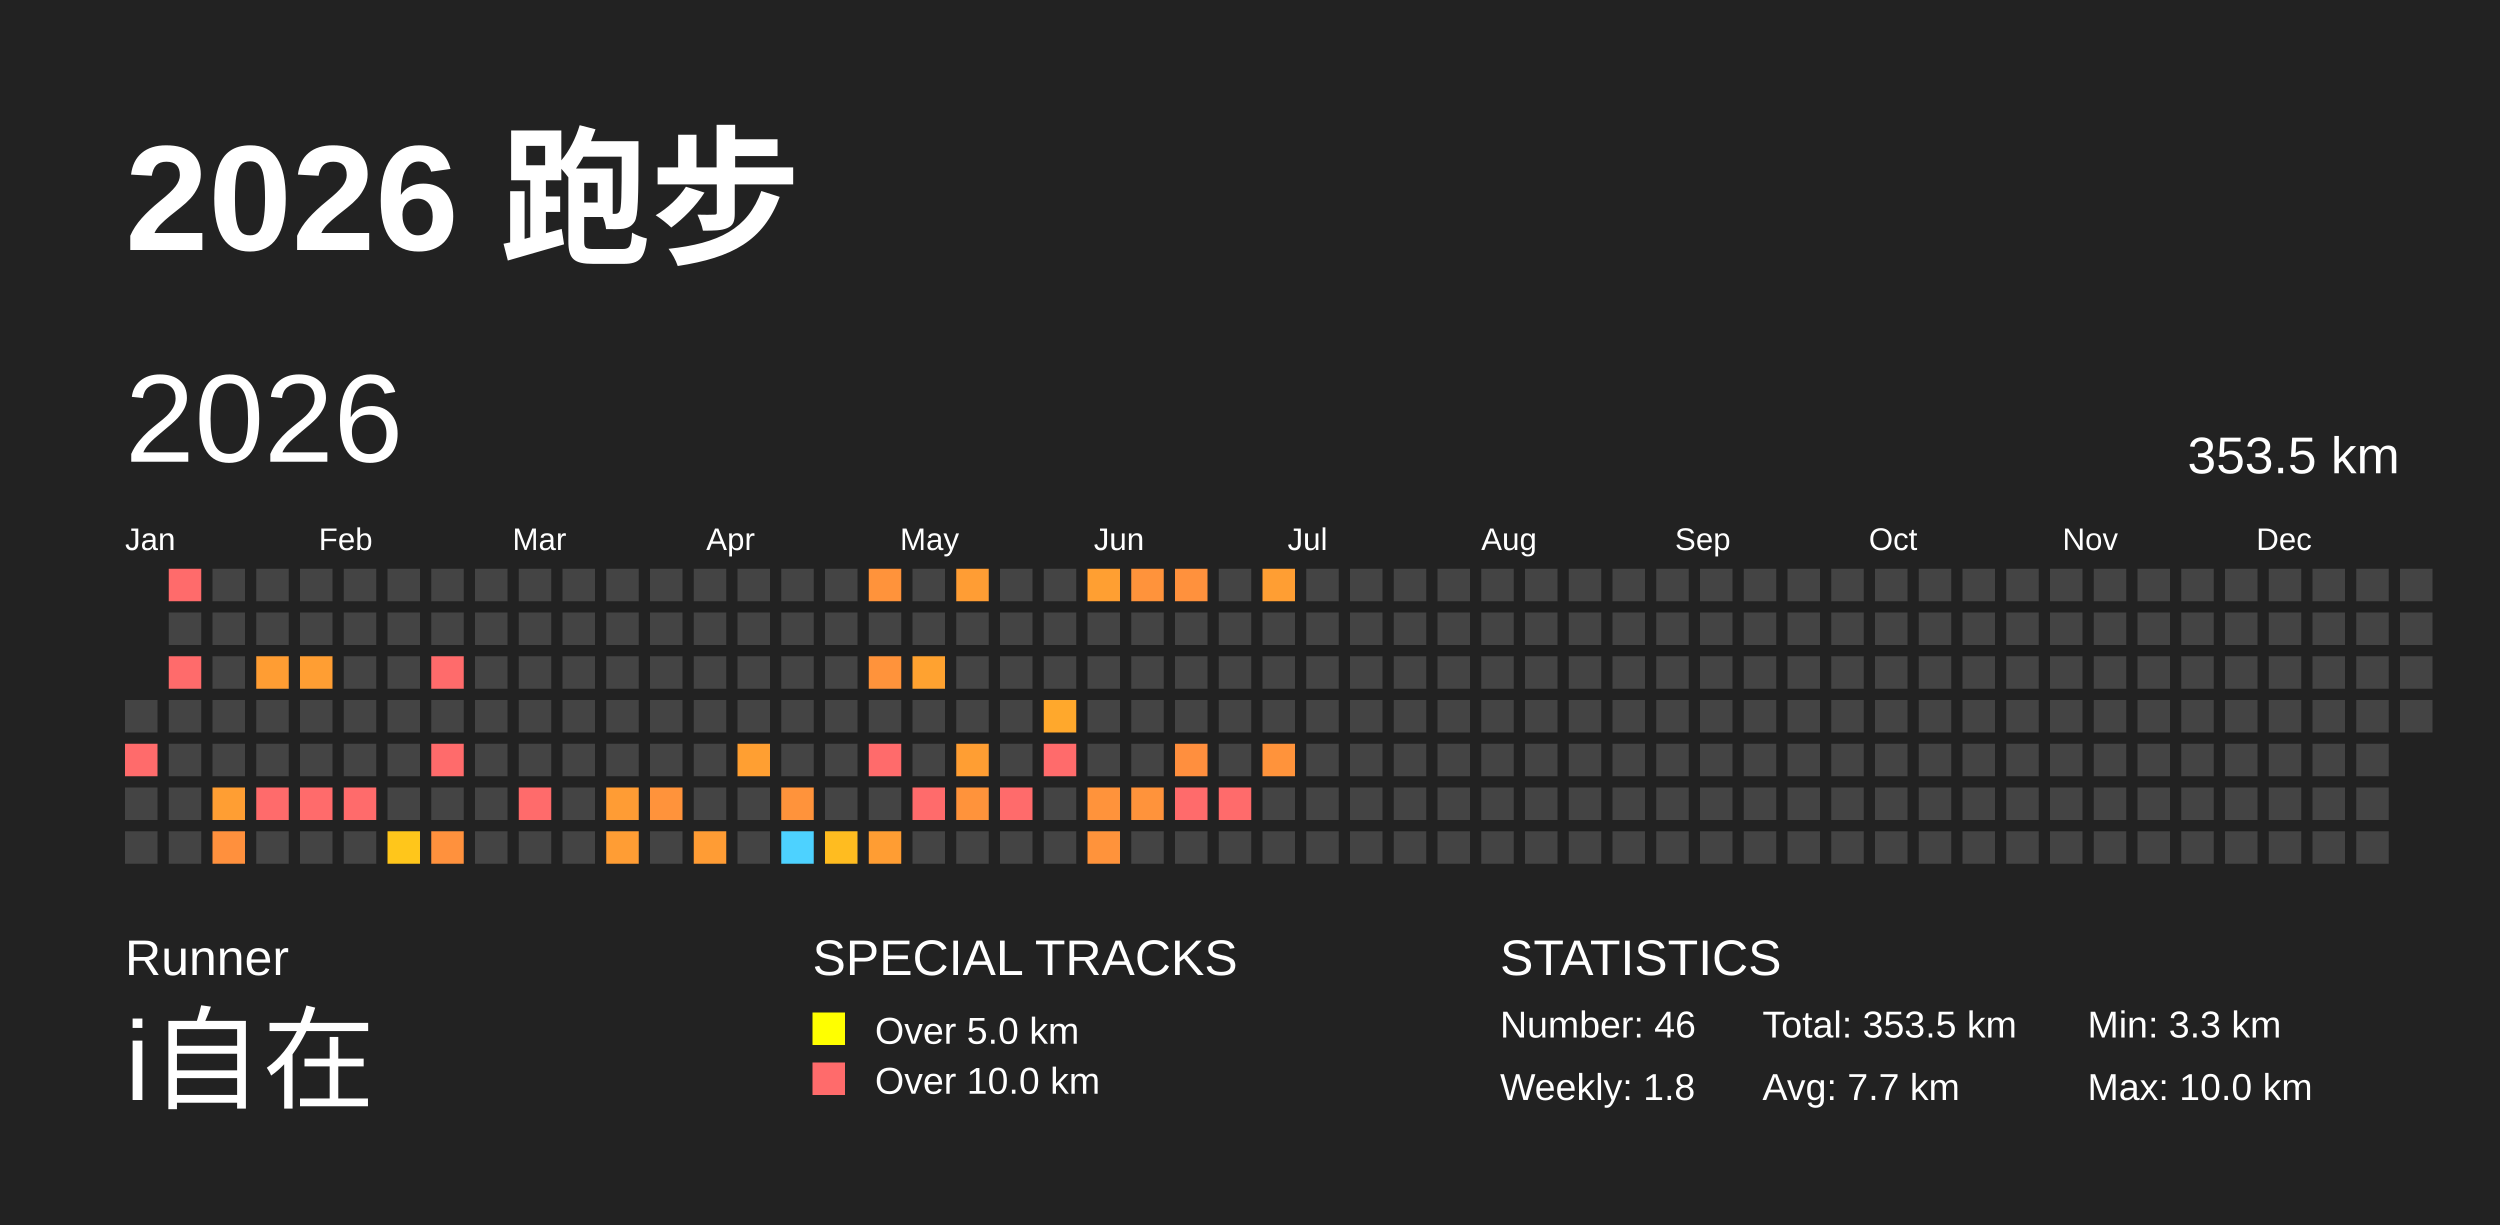
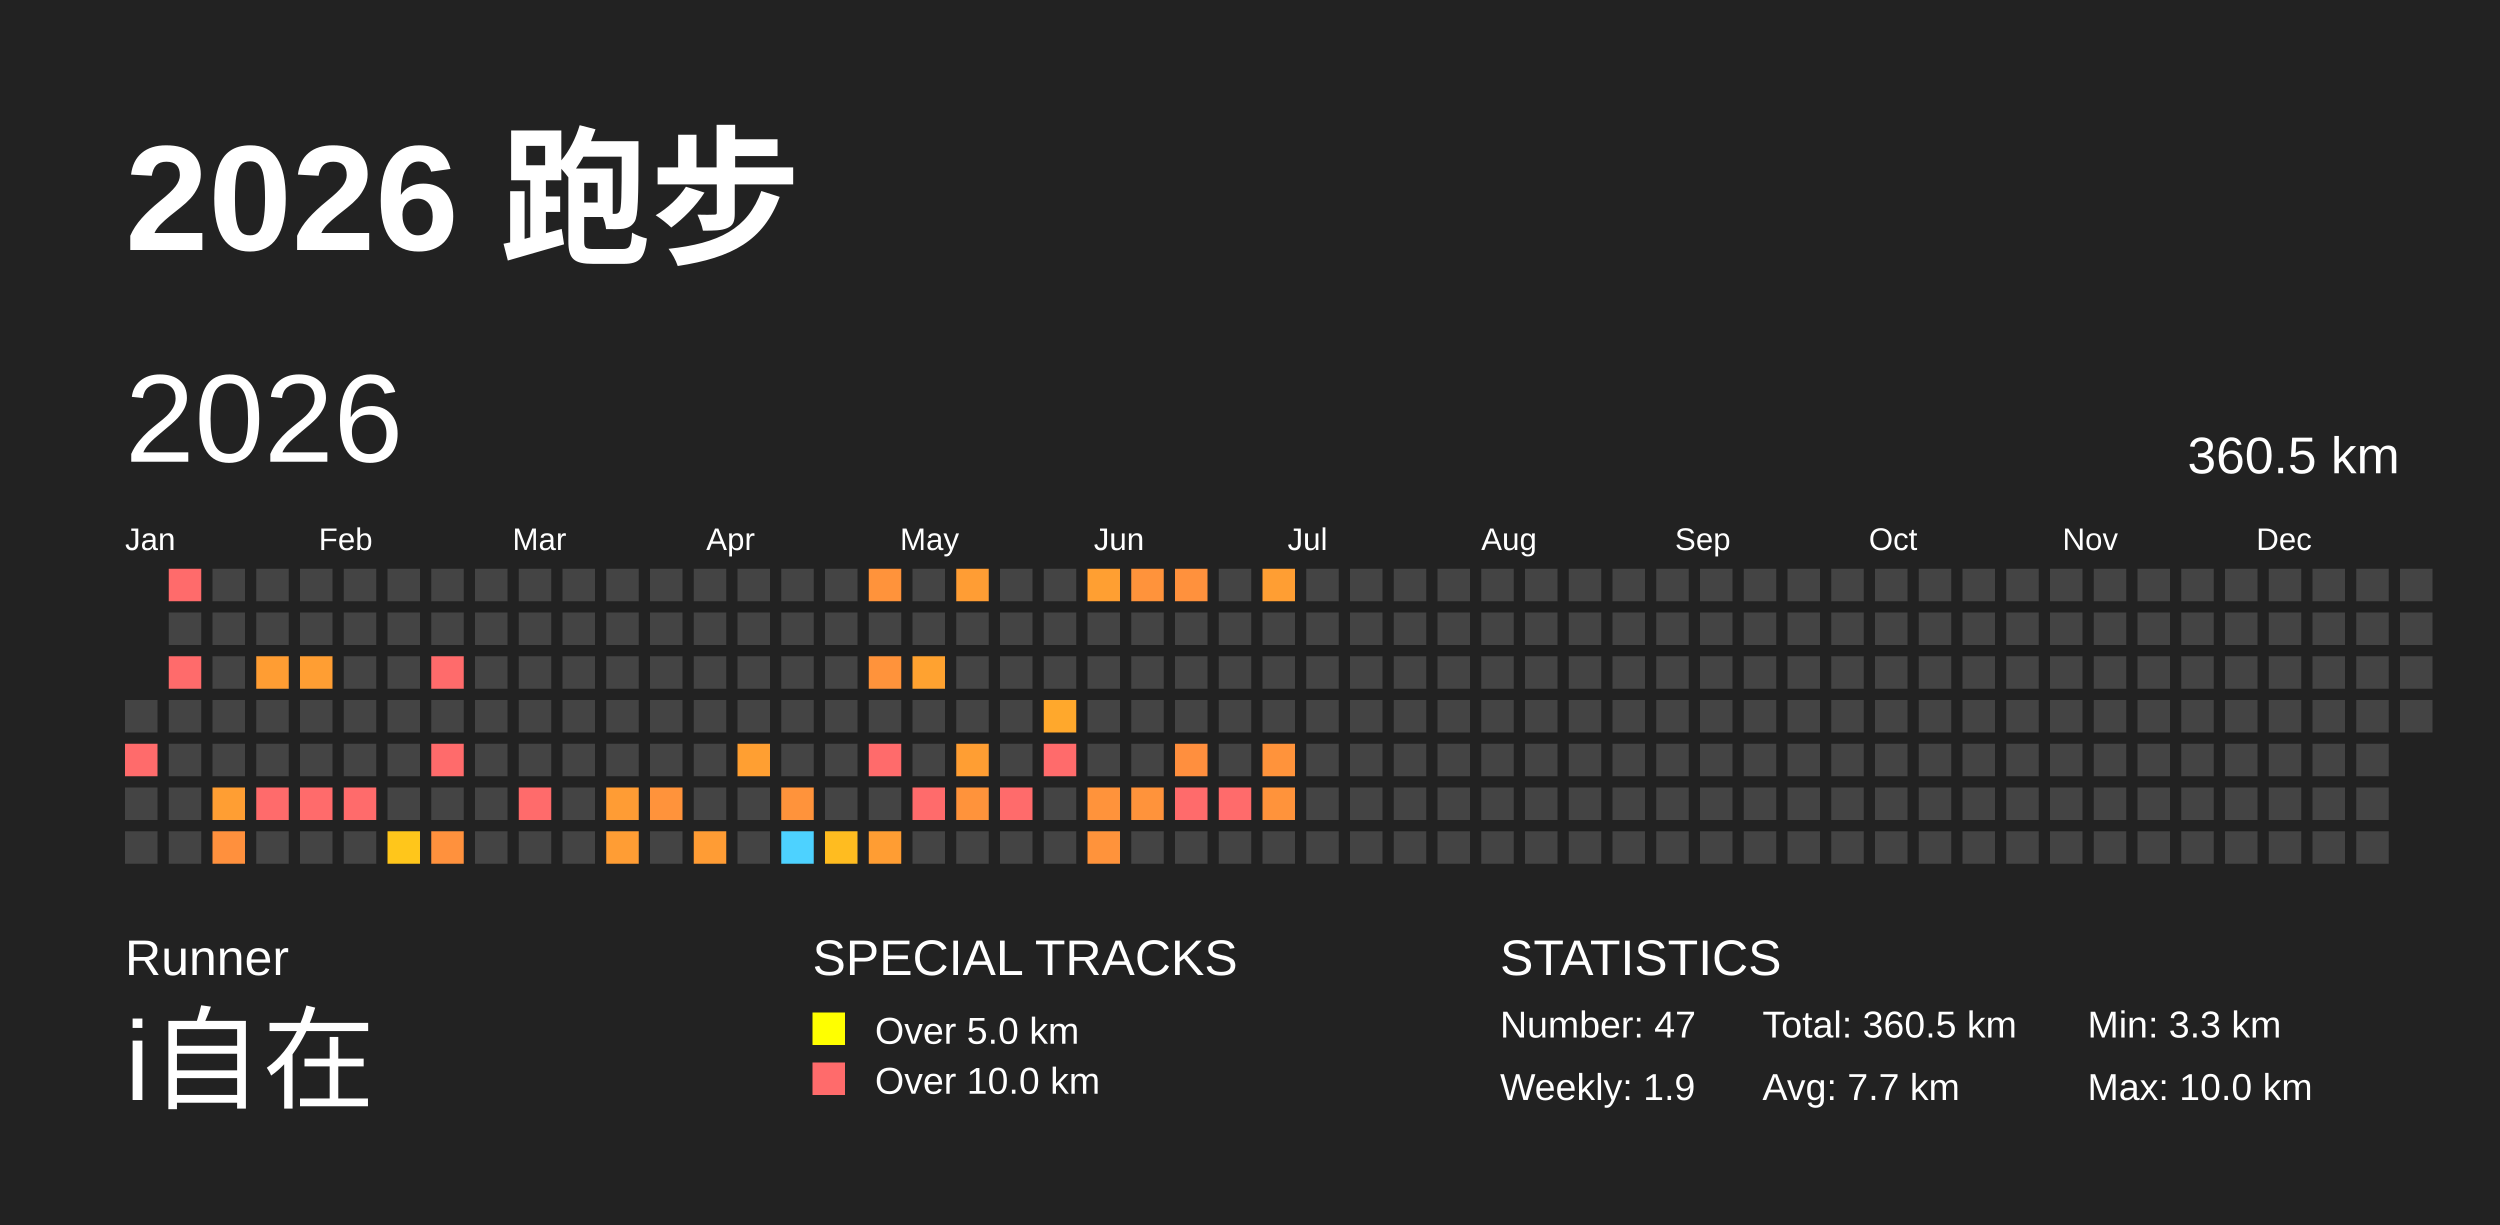
<svg xmlns="http://www.w3.org/2000/svg" baseProfile="full" height="98mm" version="1.1" viewBox="0,0,200,98" width="200mm">
  <defs />
  <rect fill="#222222" height="98" width="200" x="0" y="0" />
  <text fill="#FFFFFF" style="font-size:12px; font-family:Arial; font-weight:bold;" x="10" y="20">2026 跑步</text>
  <text fill="#FFFFFF" style="font-size:4px; font-family:Arial" x="10" y="78">Runner</text>
  <text fill="#FFFFFF" style="font-size:9px; font-family:Arial" x="10" y="88">i自在</text>
  <text fill="#FFFFFF" style="font-size:4px; font-family:Arial" x="65" y="78">SPECIAL TRACKS</text>
  <rect fill="#FFFF00" height="2.6" width="2.6" x="65" y="81" />
  <text fill="#FFFFFF" style="font-size:3px; font-family:Arial" x="70" y="83.5">Over 5.0 km</text>
  <rect fill="#FF6B6B" height="2.6" width="2.6" x="65" y="85" />
  <text fill="#FFFFFF" style="font-size:3px; font-family:Arial" x="70" y="87.5">Over 10.0 km</text>
  <text fill="#FFFFFF" style="font-size:4px; font-family:Arial" x="120" y="78">STATISTICS</text>
-   <text fill="#FFFFFF" style="font-size:3px; font-family:Arial" x="120" y="83">Number: 46</text>
-   <text fill="#FFFFFF" style="font-size:3px; font-family:Arial" x="120" y="88">Weekly: 1.8</text>
-   <text fill="#FFFFFF" style="font-size:3px; font-family:Arial" x="141" y="83">Total: 353.5 km</text>
+   <text fill="#FFFFFF" style="font-size:3px; font-family:Arial" x="120" y="83">Number: 47</text>
+   <text fill="#FFFFFF" style="font-size:3px; font-family:Arial" x="120" y="88">Weekly: 1.9</text>
+   <text fill="#FFFFFF" style="font-size:3px; font-family:Arial" x="141" y="83">Total: 360.5 km</text>
  <text fill="#FFFFFF" style="font-size:3px; font-family:Arial" x="141" y="88">Avg: 7.7 km</text>
  <text fill="#FFFFFF" style="font-size:3px; font-family:Arial" x="167" y="83">Min: 3.3 km</text>
  <text fill="#FFFFFF" style="font-size:3px; font-family:Arial" x="167" y="88">Max: 10.0 km</text>
  <text dominant-baseline="hanging" fill="#FFFFFF" style="font-size:10.0px; font-family:Arial;" x="10" y="30">2026</text>
-   <text dominant-baseline="hanging" fill="#FFFFFF" style="font-size:4.125px; font-family:Arial;" x="175" y="35">353.5 km</text>
+   <text dominant-baseline="hanging" fill="#FFFFFF" style="font-size:4.125px; font-family:Arial;" x="175" y="35">360.5 km</text>
  <text fill="#FFFFFF" style="font-size:2.5px; font-family:Arial" x="10.0" y="44">Jan</text>
  <text fill="#FFFFFF" style="font-size:2.5px; font-family:Arial" x="25.5" y="44">Feb</text>
  <text fill="#FFFFFF" style="font-size:2.5px; font-family:Arial" x="41.0" y="44">Mar</text>
  <text fill="#FFFFFF" style="font-size:2.5px; font-family:Arial" x="56.5" y="44">Apr</text>
  <text fill="#FFFFFF" style="font-size:2.5px; font-family:Arial" x="72.0" y="44">May</text>
  <text fill="#FFFFFF" style="font-size:2.5px; font-family:Arial" x="87.5" y="44">Jun</text>
  <text fill="#FFFFFF" style="font-size:2.5px; font-family:Arial" x="103.0" y="44">Jul</text>
  <text fill="#FFFFFF" style="font-size:2.5px; font-family:Arial" x="118.5" y="44">Aug</text>
  <text fill="#FFFFFF" style="font-size:2.5px; font-family:Arial" x="134.0" y="44">Sep</text>
  <text fill="#FFFFFF" style="font-size:2.5px; font-family:Arial" x="149.5" y="44">Oct</text>
  <text fill="#FFFFFF" style="font-size:2.5px; font-family:Arial" x="165.0" y="44">Nov</text>
  <text fill="#FFFFFF" style="font-size:2.5px; font-family:Arial" x="180.5" y="44">Dec</text>
  <rect fill="#444444" height="2.6" width="2.6" x="10.0" y="56.0" />
  <rect fill="#FF6B6B" height="2.6" width="2.6" x="10.0" y="59.5" />
  <rect fill="#444444" height="2.6" width="2.6" x="10.0" y="63.0" />
  <rect fill="#444444" height="2.6" width="2.6" x="10.0" y="66.5" />
  <rect fill="#FF6B6B" height="2.6" width="2.6" x="13.5" y="45.5" />
  <rect fill="#444444" height="2.6" width="2.6" x="13.5" y="49.0" />
  <rect fill="#FF6B6B" height="2.6" width="2.6" x="13.5" y="52.5" />
  <rect fill="#444444" height="2.6" width="2.6" x="13.5" y="56.0" />
  <rect fill="#444444" height="2.6" width="2.6" x="13.5" y="59.5" />
  <rect fill="#444444" height="2.6" width="2.6" x="13.5" y="63.0" />
  <rect fill="#444444" height="2.6" width="2.6" x="13.5" y="66.5" />
  <rect fill="#444444" height="2.6" width="2.6" x="17.0" y="45.5" />
  <rect fill="#444444" height="2.6" width="2.6" x="17.0" y="49.0" />
  <rect fill="#444444" height="2.6" width="2.6" x="17.0" y="52.5" />
  <rect fill="#444444" height="2.6" width="2.6" x="17.0" y="56.0" />
  <rect fill="#444444" height="2.6" width="2.6" x="17.0" y="59.5" />
  <rect fill="#ff9e33" height="2.6" width="2.6" x="17.0" y="63.0" />
  <rect fill="#ff903d" height="2.6" width="2.6" x="17.0" y="66.5" />
  <rect fill="#444444" height="2.6" width="2.6" x="20.5" y="45.5" />
  <rect fill="#444444" height="2.6" width="2.6" x="20.5" y="49.0" />
  <rect fill="#ff9d33" height="2.6" width="2.6" x="20.5" y="52.5" />
  <rect fill="#444444" height="2.6" width="2.6" x="20.5" y="56.0" />
  <rect fill="#444444" height="2.6" width="2.6" x="20.5" y="59.5" />
  <rect fill="#FF6B6B" height="2.6" width="2.6" x="20.5" y="63.0" />
  <rect fill="#444444" height="2.6" width="2.6" x="20.5" y="66.5" />
  <rect fill="#444444" height="2.6" width="2.6" x="24.0" y="45.5" />
  <rect fill="#444444" height="2.6" width="2.6" x="24.0" y="49.0" />
  <rect fill="#ff9e33" height="2.6" width="2.6" x="24.0" y="52.5" />
  <rect fill="#444444" height="2.6" width="2.6" x="24.0" y="56.0" />
  <rect fill="#444444" height="2.6" width="2.6" x="24.0" y="59.5" />
  <rect fill="#FF6B6B" height="2.6" width="2.6" x="24.0" y="63.0" />
  <rect fill="#444444" height="2.6" width="2.6" x="24.0" y="66.5" />
  <rect fill="#444444" height="2.6" width="2.6" x="27.5" y="45.5" />
  <rect fill="#444444" height="2.6" width="2.6" x="27.5" y="49.0" />
  <rect fill="#444444" height="2.6" width="2.6" x="27.5" y="52.5" />
  <rect fill="#444444" height="2.6" width="2.6" x="27.5" y="56.0" />
  <rect fill="#444444" height="2.6" width="2.6" x="27.5" y="59.5" />
  <rect fill="#FF6B6B" height="2.6" width="2.6" x="27.5" y="63.0" />
  <rect fill="#444444" height="2.6" width="2.6" x="27.5" y="66.5" />
  <rect fill="#444444" height="2.6" width="2.6" x="31.0" y="45.5" />
  <rect fill="#444444" height="2.6" width="2.6" x="31.0" y="49.0" />
  <rect fill="#444444" height="2.6" width="2.6" x="31.0" y="52.5" />
  <rect fill="#444444" height="2.6" width="2.6" x="31.0" y="56.0" />
  <rect fill="#444444" height="2.6" width="2.6" x="31.0" y="59.5" />
  <rect fill="#444444" height="2.6" width="2.6" x="31.0" y="63.0" />
  <rect fill="#ffc61b" height="2.6" width="2.6" x="31.0" y="66.5" />
  <rect fill="#444444" height="2.6" width="2.6" x="34.5" y="45.5" />
  <rect fill="#444444" height="2.6" width="2.6" x="34.5" y="49.0" />
  <rect fill="#FF6B6B" height="2.6" width="2.6" x="34.5" y="52.5" />
  <rect fill="#444444" height="2.6" width="2.6" x="34.5" y="56.0" />
  <rect fill="#FF6B6B" height="2.6" width="2.6" x="34.5" y="59.5" />
  <rect fill="#444444" height="2.6" width="2.6" x="34.5" y="63.0" />
  <rect fill="#ff913d" height="2.6" width="2.6" x="34.5" y="66.5" />
  <rect fill="#444444" height="2.6" width="2.6" x="38.0" y="45.5" />
  <rect fill="#444444" height="2.6" width="2.6" x="38.0" y="49.0" />
  <rect fill="#444444" height="2.6" width="2.6" x="38.0" y="52.5" />
  <rect fill="#444444" height="2.6" width="2.6" x="38.0" y="56.0" />
  <rect fill="#444444" height="2.6" width="2.6" x="38.0" y="59.5" />
  <rect fill="#444444" height="2.6" width="2.6" x="38.0" y="63.0" />
  <rect fill="#444444" height="2.6" width="2.6" x="38.0" y="66.5" />
  <rect fill="#444444" height="2.6" width="2.6" x="41.5" y="45.5" />
  <rect fill="#444444" height="2.6" width="2.6" x="41.5" y="49.0" />
  <rect fill="#444444" height="2.6" width="2.6" x="41.5" y="52.5" />
  <rect fill="#444444" height="2.6" width="2.6" x="41.5" y="56.0" />
  <rect fill="#444444" height="2.6" width="2.6" x="41.5" y="59.5" />
  <rect fill="#FF6B6B" height="2.6" width="2.6" x="41.5" y="63.0" />
  <rect fill="#444444" height="2.6" width="2.6" x="41.5" y="66.5" />
  <rect fill="#444444" height="2.6" width="2.6" x="45.0" y="45.5" />
  <rect fill="#444444" height="2.6" width="2.6" x="45.0" y="49.0" />
  <rect fill="#444444" height="2.6" width="2.6" x="45.0" y="52.5" />
  <rect fill="#444444" height="2.6" width="2.6" x="45.0" y="56.0" />
  <rect fill="#444444" height="2.6" width="2.6" x="45.0" y="59.5" />
  <rect fill="#444444" height="2.6" width="2.6" x="45.0" y="63.0" />
  <rect fill="#444444" height="2.6" width="2.6" x="45.0" y="66.5" />
  <rect fill="#444444" height="2.6" width="2.6" x="48.5" y="45.5" />
  <rect fill="#444444" height="2.6" width="2.6" x="48.5" y="49.0" />
  <rect fill="#444444" height="2.6" width="2.6" x="48.5" y="52.5" />
  <rect fill="#444444" height="2.6" width="2.6" x="48.5" y="56.0" />
  <rect fill="#444444" height="2.6" width="2.6" x="48.5" y="59.5" />
  <rect fill="#ff9c34" height="2.6" width="2.6" x="48.5" y="63.0" />
  <rect fill="#ff9d34" height="2.6" width="2.6" x="48.5" y="66.5" />
  <rect fill="#444444" height="2.6" width="2.6" x="52.0" y="45.5" />
  <rect fill="#444444" height="2.6" width="2.6" x="52.0" y="49.0" />
  <rect fill="#444444" height="2.6" width="2.6" x="52.0" y="52.5" />
  <rect fill="#444444" height="2.6" width="2.6" x="52.0" y="56.0" />
  <rect fill="#444444" height="2.6" width="2.6" x="52.0" y="59.5" />
  <rect fill="#ff933b" height="2.6" width="2.6" x="52.0" y="63.0" />
  <rect fill="#444444" height="2.6" width="2.6" x="52.0" y="66.5" />
  <rect fill="#444444" height="2.6" width="2.6" x="55.5" y="45.5" />
  <rect fill="#444444" height="2.6" width="2.6" x="55.5" y="49.0" />
  <rect fill="#444444" height="2.6" width="2.6" x="55.5" y="52.5" />
  <rect fill="#444444" height="2.6" width="2.6" x="55.5" y="56.0" />
  <rect fill="#444444" height="2.6" width="2.6" x="55.5" y="59.5" />
  <rect fill="#444444" height="2.6" width="2.6" x="55.5" y="63.0" />
  <rect fill="#ff9c34" height="2.6" width="2.6" x="55.5" y="66.5" />
  <rect fill="#444444" height="2.6" width="2.6" x="59.0" y="45.5" />
  <rect fill="#444444" height="2.6" width="2.6" x="59.0" y="49.0" />
  <rect fill="#444444" height="2.6" width="2.6" x="59.0" y="52.5" />
  <rect fill="#444444" height="2.6" width="2.6" x="59.0" y="56.0" />
  <rect fill="#ff9f32" height="2.6" width="2.6" x="59.0" y="59.5" />
  <rect fill="#444444" height="2.6" width="2.6" x="59.0" y="63.0" />
  <rect fill="#444444" height="2.6" width="2.6" x="59.0" y="66.5" />
  <rect fill="#444444" height="2.6" width="2.6" x="62.5" y="45.5" />
  <rect fill="#444444" height="2.6" width="2.6" x="62.5" y="49.0" />
  <rect fill="#444444" height="2.6" width="2.6" x="62.5" y="52.5" />
  <rect fill="#444444" height="2.6" width="2.6" x="62.5" y="56.0" />
  <rect fill="#444444" height="2.6" width="2.6" x="62.5" y="59.5" />
  <rect fill="#ff933b" height="2.6" width="2.6" x="62.5" y="63.0" />
  <rect fill="#4dd2ff" height="2.6" width="2.6" x="62.5" y="66.5" />
  <rect fill="#444444" height="2.6" width="2.6" x="66.0" y="45.5" />
  <rect fill="#444444" height="2.6" width="2.6" x="66.0" y="49.0" />
  <rect fill="#444444" height="2.6" width="2.6" x="66.0" y="52.5" />
  <rect fill="#444444" height="2.6" width="2.6" x="66.0" y="56.0" />
  <rect fill="#444444" height="2.6" width="2.6" x="66.0" y="59.5" />
  <rect fill="#444444" height="2.6" width="2.6" x="66.0" y="63.0" />
  <rect fill="#ffbc20" height="2.6" width="2.6" x="66.0" y="66.5" />
  <rect fill="#ff933b" height="2.6" width="2.6" x="69.5" y="45.5" />
  <rect fill="#444444" height="2.6" width="2.6" x="69.5" y="49.0" />
  <rect fill="#ff933b" height="2.6" width="2.6" x="69.5" y="52.5" />
  <rect fill="#444444" height="2.6" width="2.6" x="69.5" y="56.0" />
  <rect fill="#FF6B6B" height="2.6" width="2.6" x="69.5" y="59.5" />
  <rect fill="#444444" height="2.6" width="2.6" x="69.5" y="63.0" />
  <rect fill="#ff9d33" height="2.6" width="2.6" x="69.5" y="66.5" />
  <rect fill="#444444" height="2.6" width="2.6" x="73.0" y="45.5" />
  <rect fill="#444444" height="2.6" width="2.6" x="73.0" y="49.0" />
  <rect fill="#ffa230" height="2.6" width="2.6" x="73.0" y="52.5" />
  <rect fill="#444444" height="2.6" width="2.6" x="73.0" y="56.0" />
  <rect fill="#444444" height="2.6" width="2.6" x="73.0" y="59.5" />
  <rect fill="#FF6B6B" height="2.6" width="2.6" x="73.0" y="63.0" />
  <rect fill="#444444" height="2.6" width="2.6" x="73.0" y="66.5" />
  <rect fill="#ff9d34" height="2.6" width="2.6" x="76.5" y="45.5" />
  <rect fill="#444444" height="2.6" width="2.6" x="76.5" y="49.0" />
  <rect fill="#444444" height="2.6" width="2.6" x="76.5" y="52.5" />
  <rect fill="#444444" height="2.6" width="2.6" x="76.5" y="56.0" />
  <rect fill="#ff9e33" height="2.6" width="2.6" x="76.5" y="59.5" />
  <rect fill="#ff933b" height="2.6" width="2.6" x="76.5" y="63.0" />
  <rect fill="#444444" height="2.6" width="2.6" x="76.5" y="66.5" />
  <rect fill="#444444" height="2.6" width="2.6" x="80.0" y="45.5" />
  <rect fill="#444444" height="2.6" width="2.6" x="80.0" y="49.0" />
  <rect fill="#444444" height="2.6" width="2.6" x="80.0" y="52.5" />
  <rect fill="#444444" height="2.6" width="2.6" x="80.0" y="56.0" />
  <rect fill="#444444" height="2.6" width="2.6" x="80.0" y="59.5" />
  <rect fill="#FF6B6B" height="2.6" width="2.6" x="80.0" y="63.0" />
  <rect fill="#444444" height="2.6" width="2.6" x="80.0" y="66.5" />
  <rect fill="#444444" height="2.6" width="2.6" x="83.5" y="45.5" />
  <rect fill="#444444" height="2.6" width="2.6" x="83.5" y="49.0" />
  <rect fill="#444444" height="2.6" width="2.6" x="83.5" y="52.5" />
  <rect fill="#ffa82c" height="2.6" width="2.6" x="83.5" y="56.0" />
  <rect fill="#FF6B6B" height="2.6" width="2.6" x="83.5" y="59.5" />
  <rect fill="#444444" height="2.6" width="2.6" x="83.5" y="63.0" />
  <rect fill="#444444" height="2.6" width="2.6" x="83.5" y="66.5" />
  <rect fill="#ff9f32" height="2.6" width="2.6" x="87.0" y="45.5" />
  <rect fill="#444444" height="2.6" width="2.6" x="87.0" y="49.0" />
  <rect fill="#444444" height="2.6" width="2.6" x="87.0" y="52.5" />
  <rect fill="#444444" height="2.6" width="2.6" x="87.0" y="56.0" />
  <rect fill="#444444" height="2.6" width="2.6" x="87.0" y="59.5" />
  <rect fill="#ff933b" height="2.6" width="2.6" x="87.0" y="63.0" />
  <rect fill="#ff933b" height="2.6" width="2.6" x="87.0" y="66.5" />
  <rect fill="#ff933b" height="2.6" width="2.6" x="90.5" y="45.5" />
  <rect fill="#444444" height="2.6" width="2.6" x="90.5" y="49.0" />
  <rect fill="#444444" height="2.6" width="2.6" x="90.5" y="52.5" />
  <rect fill="#444444" height="2.6" width="2.6" x="90.5" y="56.0" />
  <rect fill="#444444" height="2.6" width="2.6" x="90.5" y="59.5" />
  <rect fill="#ff933b" height="2.6" width="2.6" x="90.5" y="63.0" />
  <rect fill="#444444" height="2.6" width="2.6" x="90.5" y="66.5" />
  <rect fill="#ff913d" height="2.6" width="2.6" x="94.0" y="45.5" />
  <rect fill="#444444" height="2.6" width="2.6" x="94.0" y="49.0" />
  <rect fill="#444444" height="2.6" width="2.6" x="94.0" y="52.5" />
  <rect fill="#444444" height="2.6" width="2.6" x="94.0" y="56.0" />
  <rect fill="#ff8f3e" height="2.6" width="2.6" x="94.0" y="59.5" />
  <rect fill="#FF6B6B" height="2.6" width="2.6" x="94.0" y="63.0" />
  <rect fill="#444444" height="2.6" width="2.6" x="94.0" y="66.5" />
  <rect fill="#444444" height="2.6" width="2.6" x="97.5" y="45.5" />
  <rect fill="#444444" height="2.6" width="2.6" x="97.5" y="49.0" />
  <rect fill="#444444" height="2.6" width="2.6" x="97.5" y="52.5" />
  <rect fill="#444444" height="2.6" width="2.6" x="97.5" y="56.0" />
  <rect fill="#444444" height="2.6" width="2.6" x="97.5" y="59.5" />
  <rect fill="#FF6B6B" height="2.6" width="2.6" x="97.5" y="63.0" />
  <rect fill="#444444" height="2.6" width="2.6" x="97.5" y="66.5" />
  <rect fill="#ff9e33" height="2.6" width="2.6" x="101.0" y="45.5" />
  <rect fill="#444444" height="2.6" width="2.6" x="101.0" y="49.0" />
  <rect fill="#444444" height="2.6" width="2.6" x="101.0" y="52.5" />
  <rect fill="#444444" height="2.6" width="2.6" x="101.0" y="56.0" />
  <rect fill="#ff933b" height="2.6" width="2.6" x="101.0" y="59.5" />
-   <rect fill="#444444" height="2.6" width="2.6" x="101.0" y="63.0" />
+   <rect fill="#ff933b" height="2.6" width="2.6" x="101.0" y="63.0" />
  <rect fill="#444444" height="2.6" width="2.6" x="101.0" y="66.5" />
  <rect fill="#444444" height="2.6" width="2.6" x="104.5" y="45.5" />
  <rect fill="#444444" height="2.6" width="2.6" x="104.5" y="49.0" />
  <rect fill="#444444" height="2.6" width="2.6" x="104.5" y="52.5" />
  <rect fill="#444444" height="2.6" width="2.6" x="104.5" y="56.0" />
  <rect fill="#444444" height="2.6" width="2.6" x="104.5" y="59.5" />
  <rect fill="#444444" height="2.6" width="2.6" x="104.5" y="63.0" />
  <rect fill="#444444" height="2.6" width="2.6" x="104.5" y="66.5" />
  <rect fill="#444444" height="2.6" width="2.6" x="108.0" y="45.5" />
  <rect fill="#444444" height="2.6" width="2.6" x="108.0" y="49.0" />
  <rect fill="#444444" height="2.6" width="2.6" x="108.0" y="52.5" />
  <rect fill="#444444" height="2.6" width="2.6" x="108.0" y="56.0" />
  <rect fill="#444444" height="2.6" width="2.6" x="108.0" y="59.5" />
  <rect fill="#444444" height="2.6" width="2.6" x="108.0" y="63.0" />
  <rect fill="#444444" height="2.6" width="2.6" x="108.0" y="66.5" />
  <rect fill="#444444" height="2.6" width="2.6" x="111.5" y="45.5" />
  <rect fill="#444444" height="2.6" width="2.6" x="111.5" y="49.0" />
  <rect fill="#444444" height="2.6" width="2.6" x="111.5" y="52.5" />
  <rect fill="#444444" height="2.6" width="2.6" x="111.5" y="56.0" />
  <rect fill="#444444" height="2.6" width="2.6" x="111.5" y="59.5" />
  <rect fill="#444444" height="2.6" width="2.6" x="111.5" y="63.0" />
  <rect fill="#444444" height="2.6" width="2.6" x="111.5" y="66.5" />
  <rect fill="#444444" height="2.6" width="2.6" x="115.0" y="45.5" />
  <rect fill="#444444" height="2.6" width="2.6" x="115.0" y="49.0" />
  <rect fill="#444444" height="2.6" width="2.6" x="115.0" y="52.5" />
  <rect fill="#444444" height="2.6" width="2.6" x="115.0" y="56.0" />
  <rect fill="#444444" height="2.6" width="2.6" x="115.0" y="59.5" />
  <rect fill="#444444" height="2.6" width="2.6" x="115.0" y="63.0" />
  <rect fill="#444444" height="2.6" width="2.6" x="115.0" y="66.5" />
  <rect fill="#444444" height="2.6" width="2.6" x="118.5" y="45.5" />
  <rect fill="#444444" height="2.6" width="2.6" x="118.5" y="49.0" />
  <rect fill="#444444" height="2.6" width="2.6" x="118.5" y="52.5" />
  <rect fill="#444444" height="2.6" width="2.6" x="118.5" y="56.0" />
  <rect fill="#444444" height="2.6" width="2.6" x="118.5" y="59.5" />
  <rect fill="#444444" height="2.6" width="2.6" x="118.5" y="63.0" />
  <rect fill="#444444" height="2.6" width="2.6" x="118.5" y="66.5" />
  <rect fill="#444444" height="2.6" width="2.6" x="122.0" y="45.5" />
  <rect fill="#444444" height="2.6" width="2.6" x="122.0" y="49.0" />
  <rect fill="#444444" height="2.6" width="2.6" x="122.0" y="52.5" />
  <rect fill="#444444" height="2.6" width="2.6" x="122.0" y="56.0" />
  <rect fill="#444444" height="2.6" width="2.6" x="122.0" y="59.5" />
  <rect fill="#444444" height="2.6" width="2.6" x="122.0" y="63.0" />
  <rect fill="#444444" height="2.6" width="2.6" x="122.0" y="66.5" />
  <rect fill="#444444" height="2.6" width="2.6" x="125.5" y="45.5" />
  <rect fill="#444444" height="2.6" width="2.6" x="125.5" y="49.0" />
  <rect fill="#444444" height="2.6" width="2.6" x="125.5" y="52.5" />
  <rect fill="#444444" height="2.6" width="2.6" x="125.5" y="56.0" />
  <rect fill="#444444" height="2.6" width="2.6" x="125.5" y="59.5" />
  <rect fill="#444444" height="2.6" width="2.6" x="125.5" y="63.0" />
  <rect fill="#444444" height="2.6" width="2.6" x="125.5" y="66.5" />
  <rect fill="#444444" height="2.6" width="2.6" x="129.0" y="45.5" />
  <rect fill="#444444" height="2.6" width="2.6" x="129.0" y="49.0" />
  <rect fill="#444444" height="2.6" width="2.6" x="129.0" y="52.5" />
  <rect fill="#444444" height="2.6" width="2.6" x="129.0" y="56.0" />
  <rect fill="#444444" height="2.6" width="2.6" x="129.0" y="59.5" />
  <rect fill="#444444" height="2.6" width="2.6" x="129.0" y="63.0" />
  <rect fill="#444444" height="2.6" width="2.6" x="129.0" y="66.5" />
  <rect fill="#444444" height="2.6" width="2.6" x="132.5" y="45.5" />
  <rect fill="#444444" height="2.6" width="2.6" x="132.5" y="49.0" />
  <rect fill="#444444" height="2.6" width="2.6" x="132.5" y="52.5" />
  <rect fill="#444444" height="2.6" width="2.6" x="132.5" y="56.0" />
  <rect fill="#444444" height="2.6" width="2.6" x="132.5" y="59.5" />
  <rect fill="#444444" height="2.6" width="2.6" x="132.5" y="63.0" />
  <rect fill="#444444" height="2.6" width="2.6" x="132.5" y="66.5" />
  <rect fill="#444444" height="2.6" width="2.6" x="136.0" y="45.5" />
  <rect fill="#444444" height="2.6" width="2.6" x="136.0" y="49.0" />
  <rect fill="#444444" height="2.6" width="2.6" x="136.0" y="52.5" />
  <rect fill="#444444" height="2.6" width="2.6" x="136.0" y="56.0" />
  <rect fill="#444444" height="2.6" width="2.6" x="136.0" y="59.5" />
  <rect fill="#444444" height="2.6" width="2.6" x="136.0" y="63.0" />
  <rect fill="#444444" height="2.6" width="2.6" x="136.0" y="66.5" />
  <rect fill="#444444" height="2.6" width="2.6" x="139.5" y="45.5" />
  <rect fill="#444444" height="2.6" width="2.6" x="139.5" y="49.0" />
  <rect fill="#444444" height="2.6" width="2.6" x="139.5" y="52.5" />
  <rect fill="#444444" height="2.6" width="2.6" x="139.5" y="56.0" />
  <rect fill="#444444" height="2.6" width="2.6" x="139.5" y="59.5" />
  <rect fill="#444444" height="2.6" width="2.6" x="139.5" y="63.0" />
  <rect fill="#444444" height="2.6" width="2.6" x="139.5" y="66.5" />
  <rect fill="#444444" height="2.6" width="2.6" x="143.0" y="45.5" />
  <rect fill="#444444" height="2.6" width="2.6" x="143.0" y="49.0" />
  <rect fill="#444444" height="2.6" width="2.6" x="143.0" y="52.5" />
  <rect fill="#444444" height="2.6" width="2.6" x="143.0" y="56.0" />
  <rect fill="#444444" height="2.6" width="2.6" x="143.0" y="59.5" />
  <rect fill="#444444" height="2.6" width="2.6" x="143.0" y="63.0" />
  <rect fill="#444444" height="2.6" width="2.6" x="143.0" y="66.5" />
  <rect fill="#444444" height="2.6" width="2.6" x="146.5" y="45.5" />
  <rect fill="#444444" height="2.6" width="2.6" x="146.5" y="49.0" />
  <rect fill="#444444" height="2.6" width="2.6" x="146.5" y="52.5" />
  <rect fill="#444444" height="2.6" width="2.6" x="146.5" y="56.0" />
  <rect fill="#444444" height="2.6" width="2.6" x="146.5" y="59.5" />
  <rect fill="#444444" height="2.6" width="2.6" x="146.5" y="63.0" />
  <rect fill="#444444" height="2.6" width="2.6" x="146.5" y="66.5" />
  <rect fill="#444444" height="2.6" width="2.6" x="150.0" y="45.5" />
  <rect fill="#444444" height="2.6" width="2.6" x="150.0" y="49.0" />
  <rect fill="#444444" height="2.6" width="2.6" x="150.0" y="52.5" />
  <rect fill="#444444" height="2.6" width="2.6" x="150.0" y="56.0" />
  <rect fill="#444444" height="2.6" width="2.6" x="150.0" y="59.5" />
  <rect fill="#444444" height="2.6" width="2.6" x="150.0" y="63.0" />
  <rect fill="#444444" height="2.6" width="2.6" x="150.0" y="66.5" />
  <rect fill="#444444" height="2.6" width="2.6" x="153.5" y="45.5" />
  <rect fill="#444444" height="2.6" width="2.6" x="153.5" y="49.0" />
  <rect fill="#444444" height="2.6" width="2.6" x="153.5" y="52.5" />
  <rect fill="#444444" height="2.6" width="2.6" x="153.5" y="56.0" />
  <rect fill="#444444" height="2.6" width="2.6" x="153.5" y="59.5" />
  <rect fill="#444444" height="2.6" width="2.6" x="153.5" y="63.0" />
  <rect fill="#444444" height="2.6" width="2.6" x="153.5" y="66.5" />
  <rect fill="#444444" height="2.6" width="2.6" x="157.0" y="45.5" />
  <rect fill="#444444" height="2.6" width="2.6" x="157.0" y="49.0" />
  <rect fill="#444444" height="2.6" width="2.6" x="157.0" y="52.5" />
  <rect fill="#444444" height="2.6" width="2.6" x="157.0" y="56.0" />
  <rect fill="#444444" height="2.6" width="2.6" x="157.0" y="59.5" />
  <rect fill="#444444" height="2.6" width="2.6" x="157.0" y="63.0" />
  <rect fill="#444444" height="2.6" width="2.6" x="157.0" y="66.5" />
  <rect fill="#444444" height="2.6" width="2.6" x="160.5" y="45.5" />
  <rect fill="#444444" height="2.6" width="2.6" x="160.5" y="49.0" />
  <rect fill="#444444" height="2.6" width="2.6" x="160.5" y="52.5" />
  <rect fill="#444444" height="2.6" width="2.6" x="160.5" y="56.0" />
  <rect fill="#444444" height="2.6" width="2.6" x="160.5" y="59.5" />
  <rect fill="#444444" height="2.6" width="2.6" x="160.5" y="63.0" />
  <rect fill="#444444" height="2.6" width="2.6" x="160.5" y="66.5" />
  <rect fill="#444444" height="2.6" width="2.6" x="164.0" y="45.5" />
  <rect fill="#444444" height="2.6" width="2.6" x="164.0" y="49.0" />
  <rect fill="#444444" height="2.6" width="2.6" x="164.0" y="52.5" />
  <rect fill="#444444" height="2.6" width="2.6" x="164.0" y="56.0" />
  <rect fill="#444444" height="2.6" width="2.6" x="164.0" y="59.5" />
  <rect fill="#444444" height="2.6" width="2.6" x="164.0" y="63.0" />
  <rect fill="#444444" height="2.6" width="2.6" x="164.0" y="66.5" />
  <rect fill="#444444" height="2.6" width="2.6" x="167.5" y="45.5" />
  <rect fill="#444444" height="2.6" width="2.6" x="167.5" y="49.0" />
  <rect fill="#444444" height="2.6" width="2.6" x="167.5" y="52.5" />
  <rect fill="#444444" height="2.6" width="2.6" x="167.5" y="56.0" />
  <rect fill="#444444" height="2.6" width="2.6" x="167.5" y="59.5" />
  <rect fill="#444444" height="2.6" width="2.6" x="167.5" y="63.0" />
  <rect fill="#444444" height="2.6" width="2.6" x="167.5" y="66.5" />
  <rect fill="#444444" height="2.6" width="2.6" x="171.0" y="45.5" />
  <rect fill="#444444" height="2.6" width="2.6" x="171.0" y="49.0" />
  <rect fill="#444444" height="2.6" width="2.6" x="171.0" y="52.5" />
  <rect fill="#444444" height="2.6" width="2.6" x="171.0" y="56.0" />
  <rect fill="#444444" height="2.6" width="2.6" x="171.0" y="59.5" />
  <rect fill="#444444" height="2.6" width="2.6" x="171.0" y="63.0" />
  <rect fill="#444444" height="2.6" width="2.6" x="171.0" y="66.5" />
  <rect fill="#444444" height="2.6" width="2.6" x="174.5" y="45.5" />
  <rect fill="#444444" height="2.6" width="2.6" x="174.5" y="49.0" />
  <rect fill="#444444" height="2.6" width="2.6" x="174.5" y="52.5" />
  <rect fill="#444444" height="2.6" width="2.6" x="174.5" y="56.0" />
  <rect fill="#444444" height="2.6" width="2.6" x="174.5" y="59.5" />
  <rect fill="#444444" height="2.6" width="2.6" x="174.5" y="63.0" />
  <rect fill="#444444" height="2.6" width="2.6" x="174.5" y="66.5" />
  <rect fill="#444444" height="2.6" width="2.6" x="178.0" y="45.5" />
  <rect fill="#444444" height="2.6" width="2.6" x="178.0" y="49.0" />
  <rect fill="#444444" height="2.6" width="2.6" x="178.0" y="52.5" />
  <rect fill="#444444" height="2.6" width="2.6" x="178.0" y="56.0" />
  <rect fill="#444444" height="2.6" width="2.6" x="178.0" y="59.5" />
  <rect fill="#444444" height="2.6" width="2.6" x="178.0" y="63.0" />
  <rect fill="#444444" height="2.6" width="2.6" x="178.0" y="66.5" />
  <rect fill="#444444" height="2.6" width="2.6" x="181.5" y="45.5" />
  <rect fill="#444444" height="2.6" width="2.6" x="181.5" y="49.0" />
  <rect fill="#444444" height="2.6" width="2.6" x="181.5" y="52.5" />
  <rect fill="#444444" height="2.6" width="2.6" x="181.5" y="56.0" />
  <rect fill="#444444" height="2.6" width="2.6" x="181.5" y="59.5" />
  <rect fill="#444444" height="2.6" width="2.6" x="181.5" y="63.0" />
  <rect fill="#444444" height="2.6" width="2.6" x="181.5" y="66.5" />
  <rect fill="#444444" height="2.6" width="2.6" x="185.0" y="45.5" />
  <rect fill="#444444" height="2.6" width="2.6" x="185.0" y="49.0" />
  <rect fill="#444444" height="2.6" width="2.6" x="185.0" y="52.5" />
  <rect fill="#444444" height="2.6" width="2.6" x="185.0" y="56.0" />
  <rect fill="#444444" height="2.6" width="2.6" x="185.0" y="59.5" />
  <rect fill="#444444" height="2.6" width="2.6" x="185.0" y="63.0" />
  <rect fill="#444444" height="2.6" width="2.6" x="185.0" y="66.5" />
  <rect fill="#444444" height="2.6" width="2.6" x="188.5" y="45.5" />
  <rect fill="#444444" height="2.6" width="2.6" x="188.5" y="49.0" />
  <rect fill="#444444" height="2.6" width="2.6" x="188.5" y="52.5" />
  <rect fill="#444444" height="2.6" width="2.6" x="188.5" y="56.0" />
  <rect fill="#444444" height="2.6" width="2.6" x="188.5" y="59.5" />
  <rect fill="#444444" height="2.6" width="2.6" x="188.5" y="63.0" />
  <rect fill="#444444" height="2.6" width="2.6" x="188.5" y="66.5" />
  <rect fill="#444444" height="2.6" width="2.6" x="192.0" y="45.5" />
  <rect fill="#444444" height="2.6" width="2.6" x="192.0" y="49.0" />
  <rect fill="#444444" height="2.6" width="2.6" x="192.0" y="52.5" />
  <rect fill="#444444" height="2.6" width="2.6" x="192.0" y="56.0" />
</svg>
